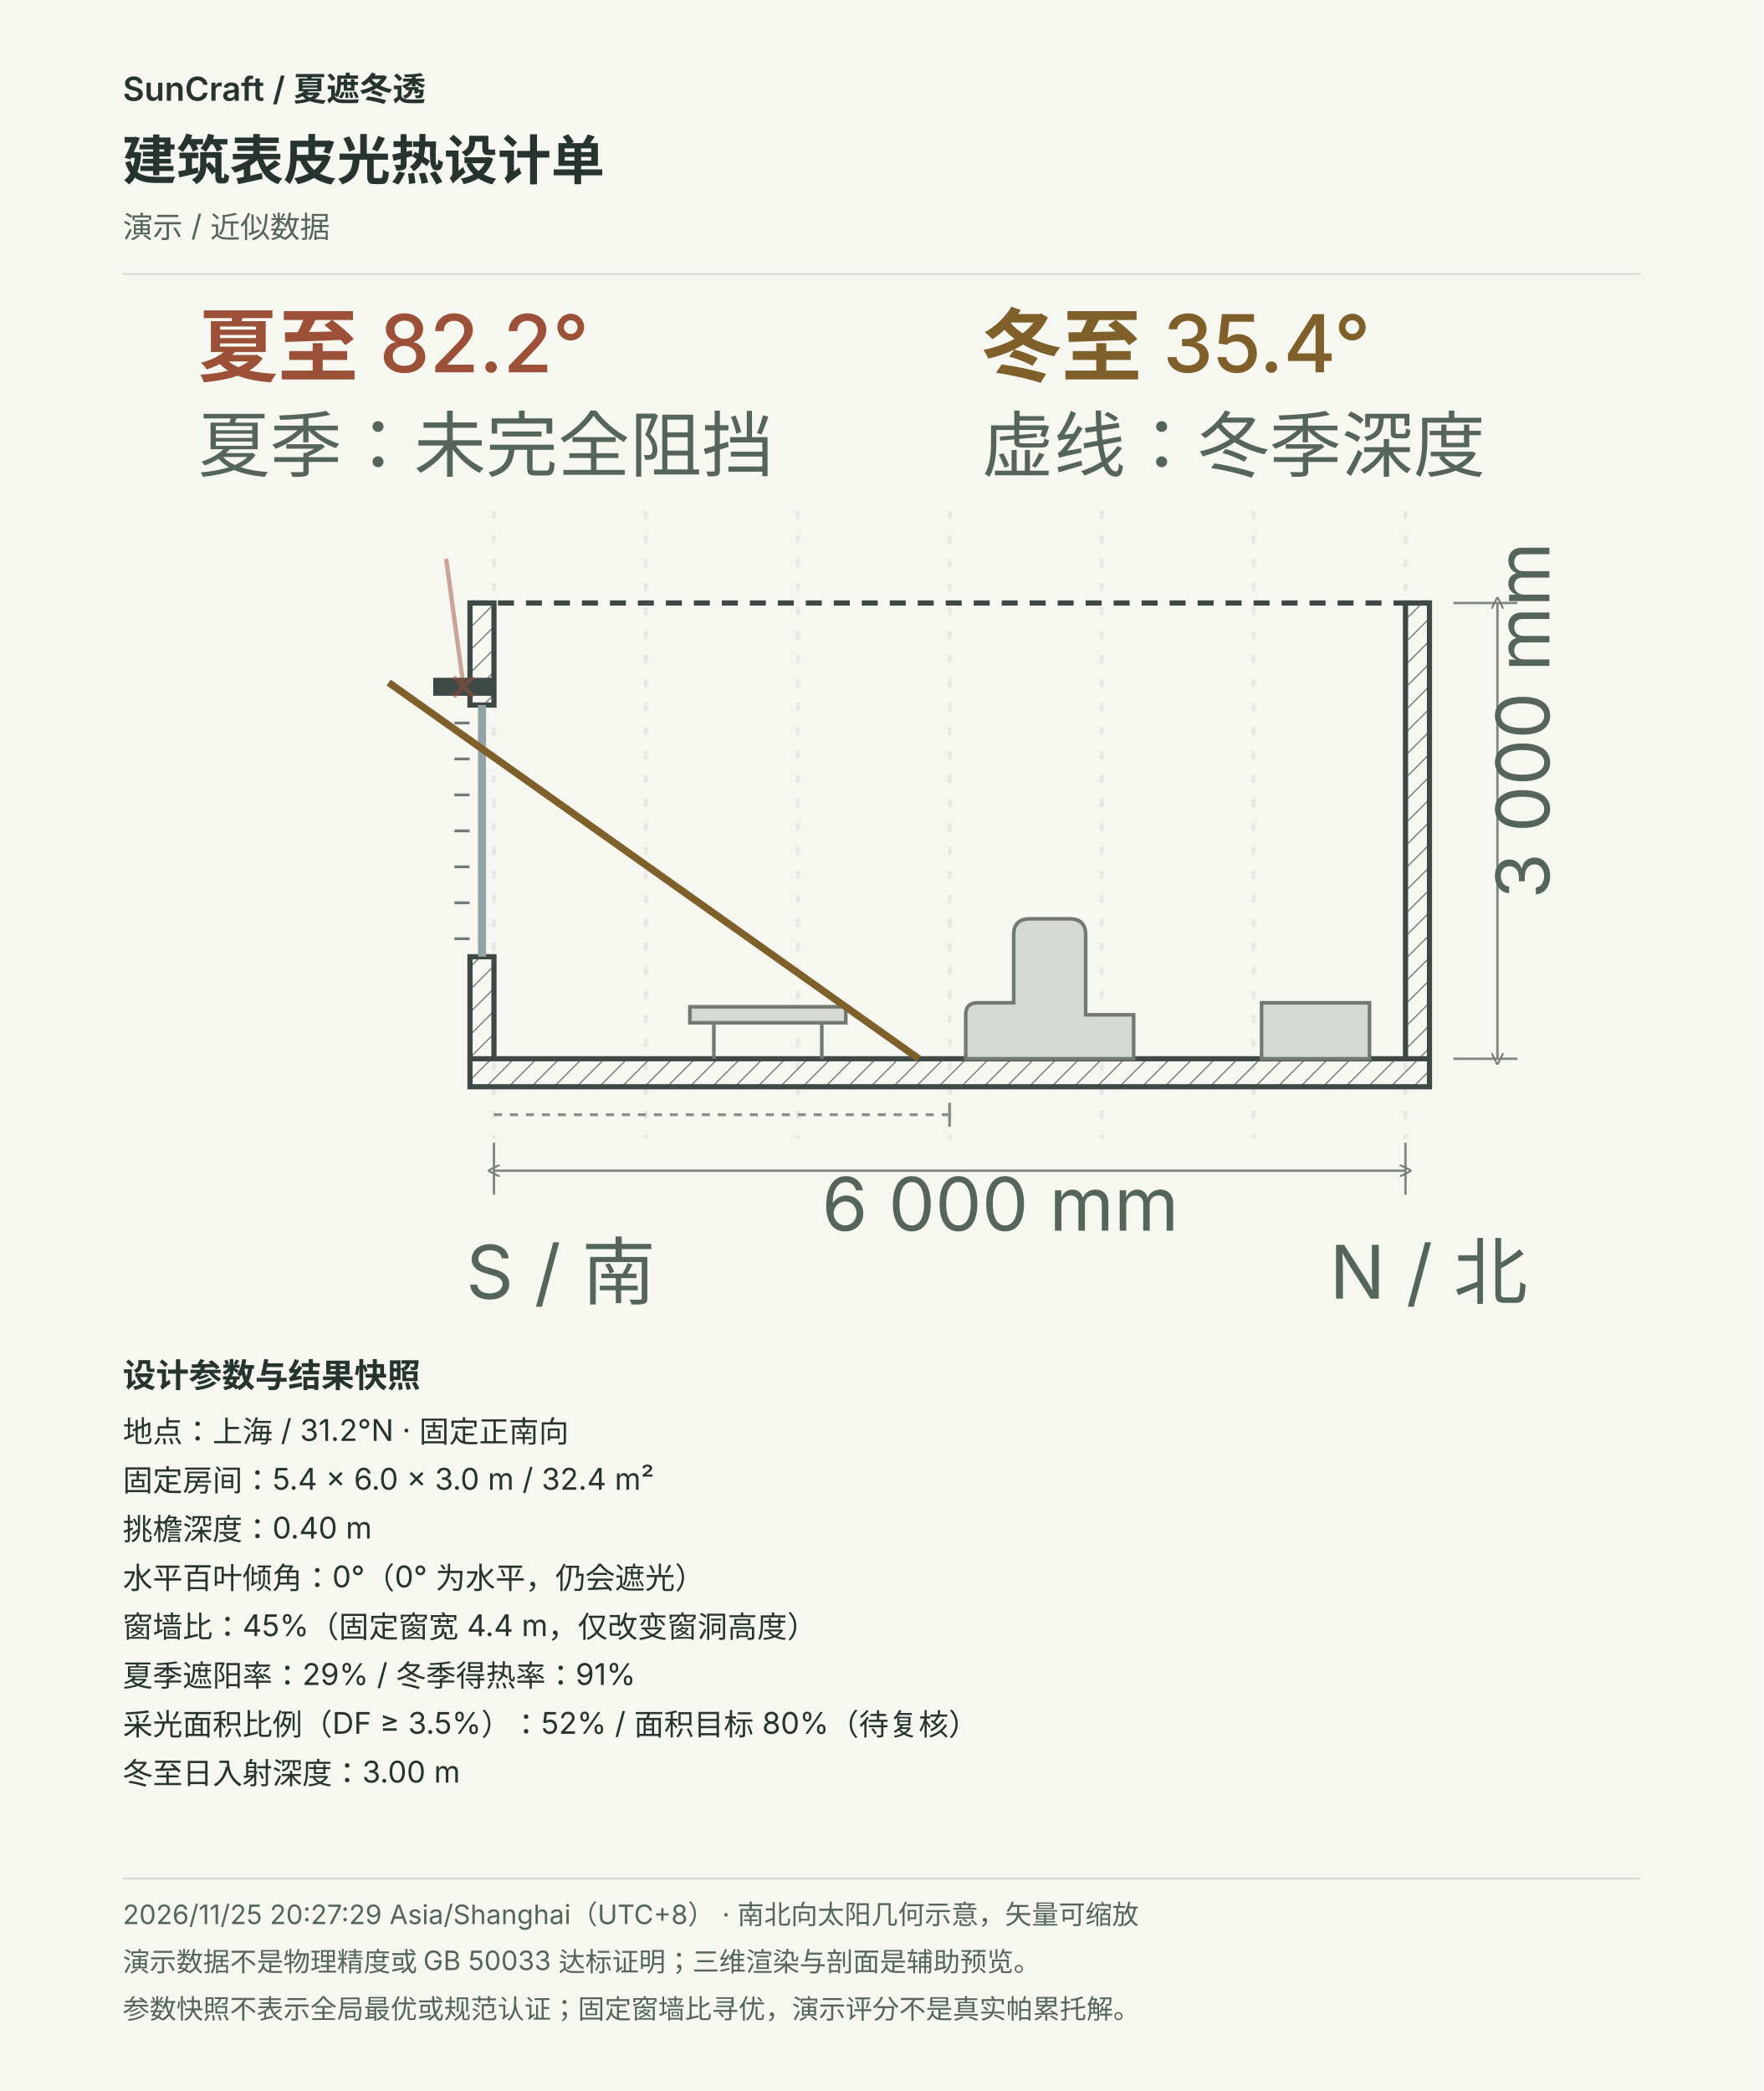
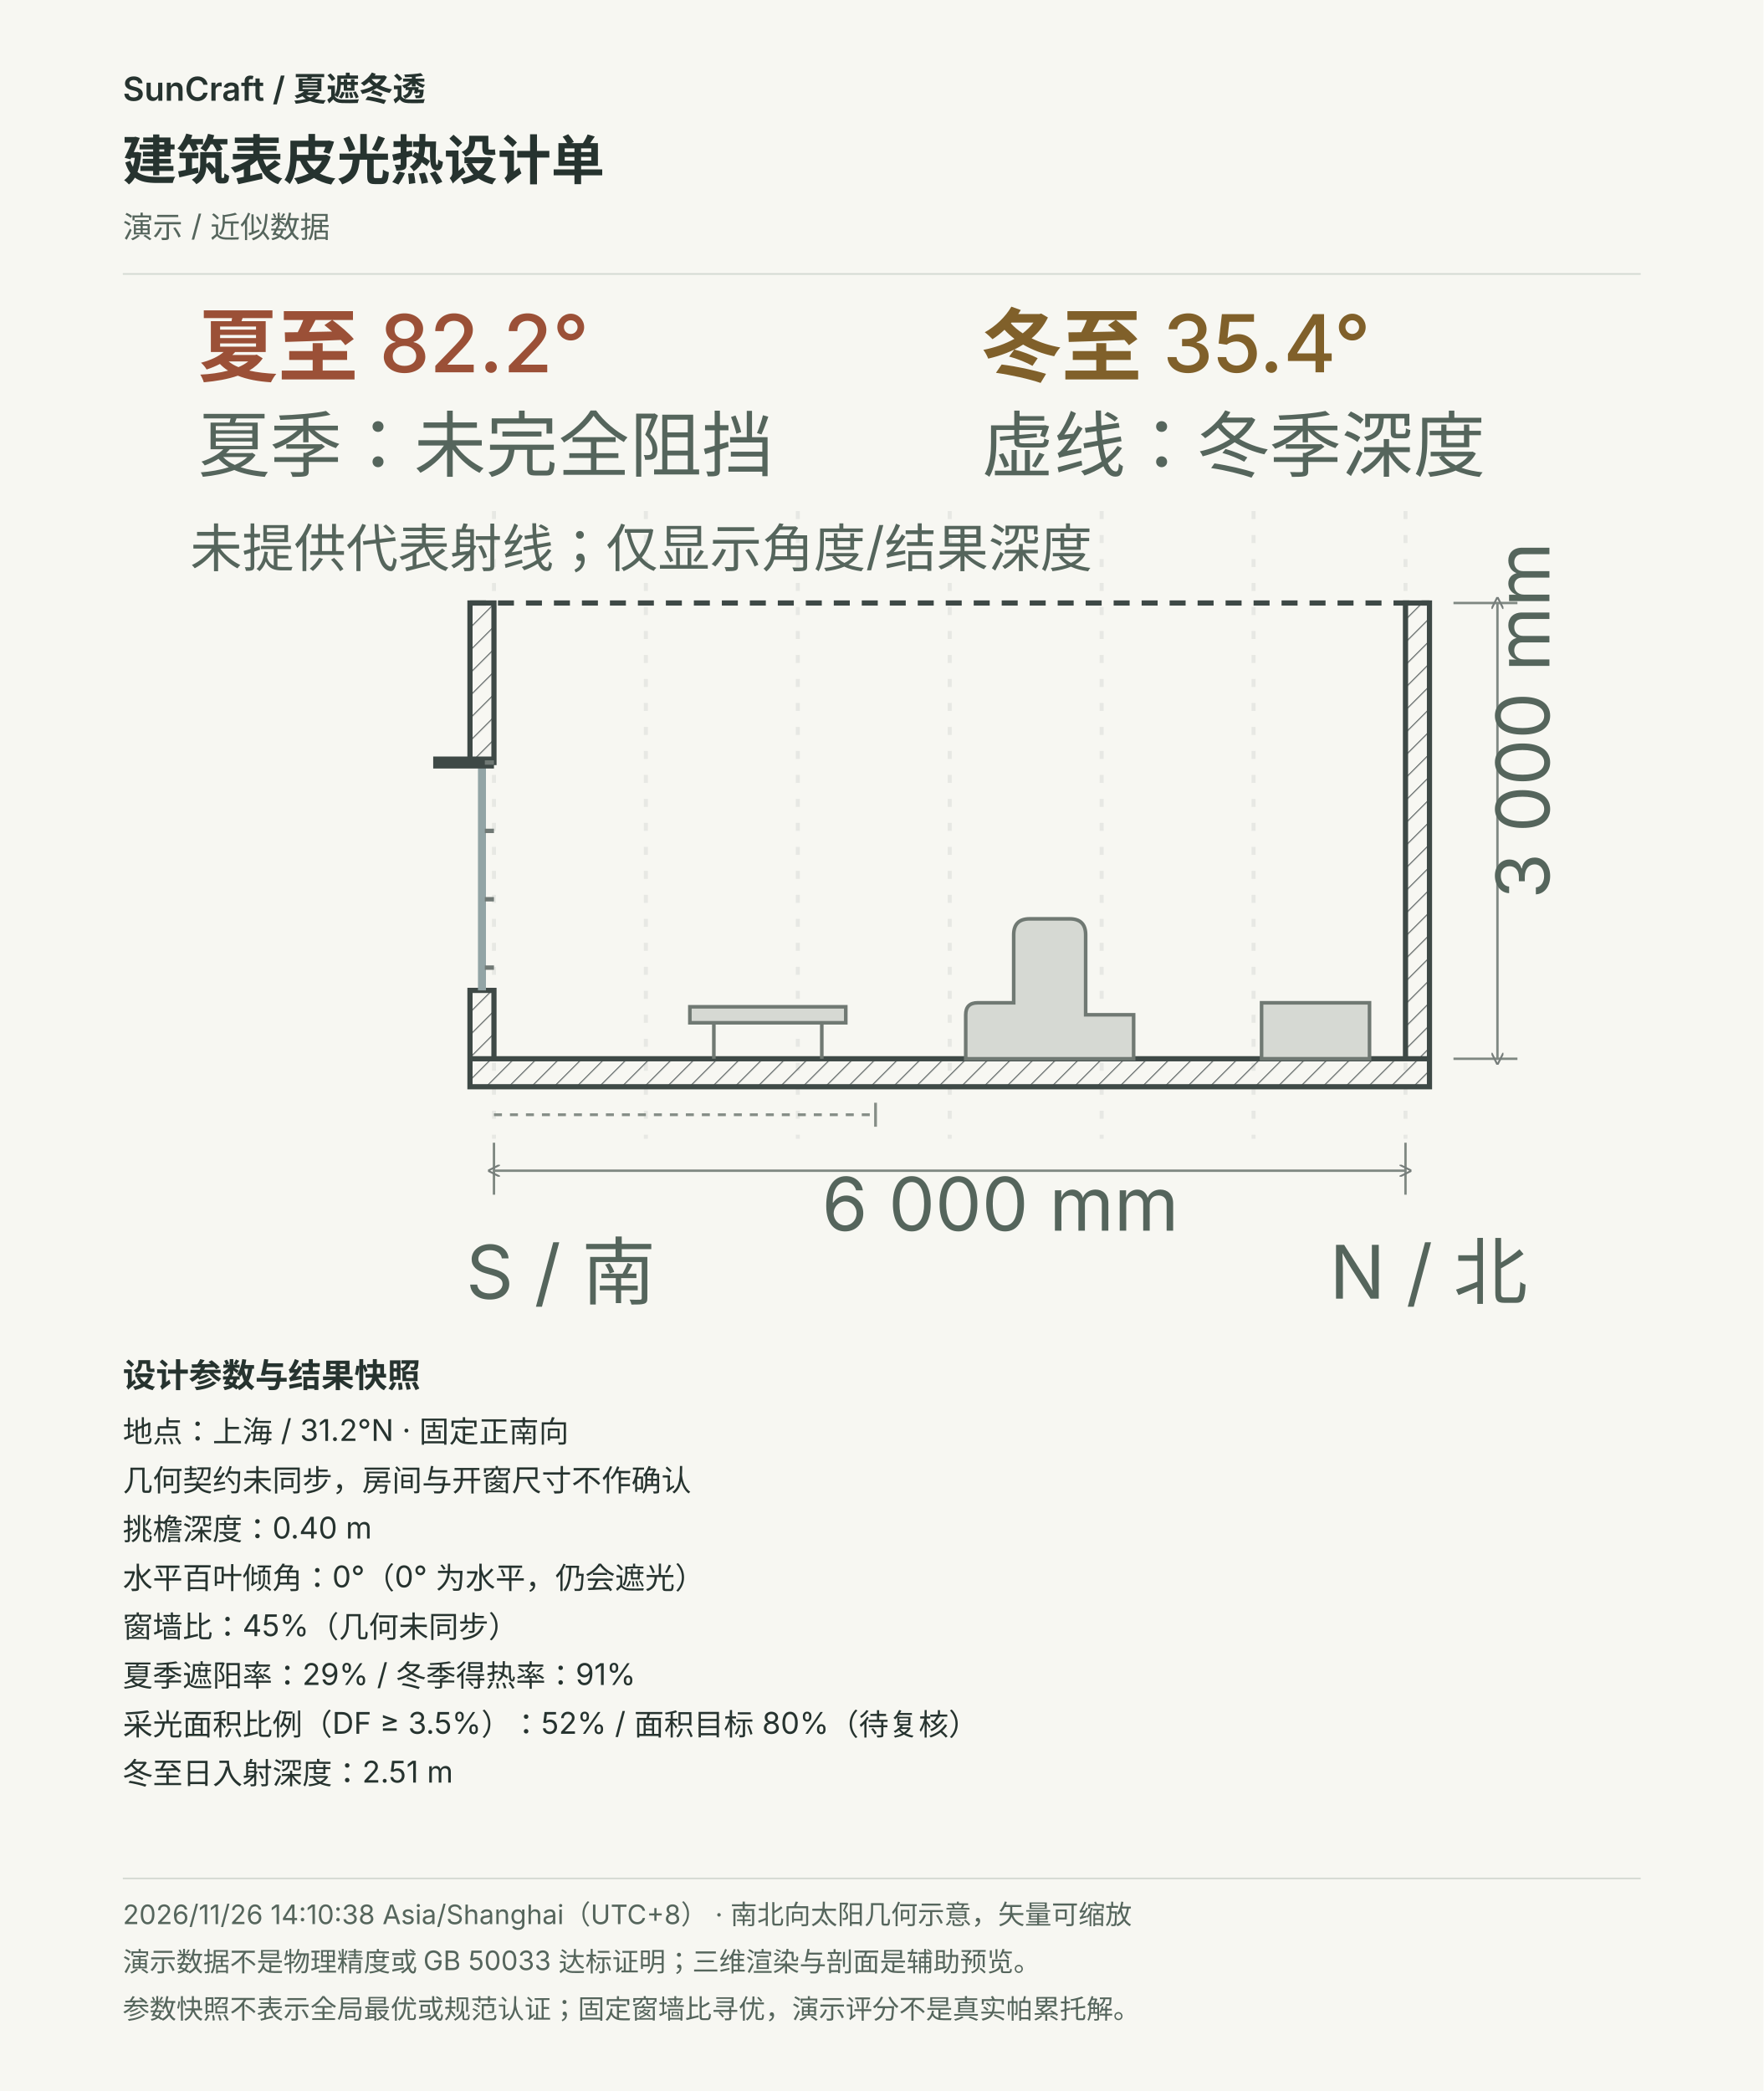
<svg xmlns="http://www.w3.org/2000/svg" width="1120" height="1328" viewBox="0 0 1120 1328">
  <rect width="1120" height="1328" fill="#f7f7f2" />
  <g font-family="Inter, Segoe UI, PingFang SC, Microsoft YaHei, sans-serif" fill="#26332f">
    <text x="78" y="64" font-size="21" font-weight="600">SunCraft / 夏遮冬透</text>
    <text x="78" y="114" font-size="34" font-weight="550">建筑表皮光热设计单</text>
    <text x="78" y="151" font-size="19" fill="#55655c">演示 / 近似数据</text>
    <path d="M78 174H1042" stroke="#d3d9d2" />
-     <svg x="78" y="190" width="964" height="650" font-family="Inter, Segoe UI, PingFang SC, Microsoft YaHei, sans-serif" id="section-drawing" role="img" aria-label="南北向客厅剖面，含冬夏太阳几何与建筑尺寸" viewBox="0 0 370 256">
+     <svg x="78" y="190" width="964" height="650" font-family="Inter, Segoe UI, PingFang SC, Microsoft YaHei, sans-serif" id="section-drawing" role="img" aria-label="南北向冬夏设计工况剖面，结果代表射线" viewBox="0 0 370 256">
      <defs>
        <pattern id="hatch_R_0_" patternUnits="userSpaceOnUse" width="4" height="4" patternTransform="rotate(45)">
          <line x1="0" y1="0" x2="0" y2="4" stroke="#69706f" stroke-width=".55" />
        </pattern>
        <marker id="arr_R_0_" markerWidth="5" markerHeight="5" refX="2.5" refY="2.5" orient="auto-start-reverse">
          <path d="M0 0L5 2.5L0 5" fill="none" stroke="#767d7a" stroke-width=".8" />
        </marker>
      </defs>
      <rect width="370" height="256" fill="transparent" />
      <line x1="88" y1="53" x2="88" y2="210" stroke="#6e7774" opacity=".12" stroke-dasharray="2 4" />
      <line x1="126" y1="53" x2="126" y2="210" stroke="#6e7774" opacity=".12" stroke-dasharray="2 4" />
      <line x1="164" y1="53" x2="164" y2="210" stroke="#6e7774" opacity=".12" stroke-dasharray="2 4" />
      <line x1="202" y1="53" x2="202" y2="210" stroke="#6e7774" opacity=".12" stroke-dasharray="2 4" />
      <line x1="240" y1="53" x2="240" y2="210" stroke="#6e7774" opacity=".12" stroke-dasharray="2 4" />
      <line x1="278" y1="53" x2="278" y2="210" stroke="#6e7774" opacity=".12" stroke-dasharray="2 4" />
      <line x1="316" y1="53" x2="316" y2="210" stroke="#6e7774" opacity=".12" stroke-dasharray="2 4" />
      <g stroke="#3e4946" stroke-width="1.3" fill="url(#hatch_R_0_)">
-         <path d="M82 190H322V197H82Z M82 164.48V190H88V164.48Z M82 76H88V101.52H82Z M316 76H322V190H316Z" />
+         <path d="M82 190H322V197H82Z M82 172.9V190H88V172.9Z M82 76H88V115.9H82Z M316 76H322V190H316Z" />
        <path d="M82 76H322" stroke-dasharray="4 3" fill="none" />
      </g>
-       <line x1="85" y1="101.52" x2="85" y2="164.48" stroke="#92a4a5" stroke-width="2" />
-       <path d="M72.8 96.96H88" stroke="#3e4946" stroke-width="4.5" />
-       <line x1="78.1" y1="159.982" x2="81.9" y2="159.982" stroke="#707975" stroke-width=".7" />
-       <line x1="78.1" y1="150.988" x2="81.9" y2="150.988" stroke="#707975" stroke-width=".7" />
-       <line x1="78.1" y1="141.994" x2="81.9" y2="141.994" stroke="#707975" stroke-width=".7" />
-       <line x1="78.1" y1="133" x2="81.9" y2="133" stroke="#707975" stroke-width=".7" />
-       <line x1="78.1" y1="124.006" x2="81.9" y2="124.006" stroke="#707975" stroke-width=".7" />
-       <line x1="78.1" y1="115.012" x2="81.9" y2="115.012" stroke="#707975" stroke-width=".7" />
-       <line x1="78.1" y1="106.018" x2="81.9" y2="106.018" stroke="#707975" stroke-width=".7" />
+       <line x1="85" y1="115.9" x2="85" y2="172.9" stroke="#92a4a5" stroke-width="2" />
+       <path d="M72.8 115.9H88" stroke="#3e4946" stroke-width="3" />
+       <line x1="88" y1="115.9" x2="85.72" y2="115.9" stroke="#707975" stroke-width="1.1" />
+       <line x1="88" y1="133" x2="85.72" y2="133" stroke="#707975" stroke-width="1.1" />
+       <line x1="88" y1="150.1" x2="85.72" y2="150.1" stroke="#707975" stroke-width="1.1" />
+       <line x1="88" y1="167.2" x2="85.72" y2="167.2" stroke="#707975" stroke-width="1.1" />
      <g fill="#d6d9d3" stroke="#707973" stroke-width=".9">
        <path d="M206 190v-11q0-3 3-3h9v-17q0-4 4-4h10q4 0 4 4v20h12v11z" />
        <path d="M137 177h39v4h-39z M143 181v9 M170 181v9" />
        <path d="M280 176h27v14h-27z" />
      </g>
-       <g fill="none" stroke="#9b5037" stroke-width="1.1" opacity="0.5">
-         <path d="M76.039 64.956L80.4 96.96" />
-         <path d="M77.9 94.46l5 5m-5 0l5-5" />
-       </g>
-       <g fill="none" stroke="#80602a" stroke-width="1.8" opacity="1">
-         <path d="M61.658 95.894L88 114.587L194.274 190" />
-       </g>
-       <g data-result-depth="2.9990522588663797" stroke="#858d86" stroke-width=".7" fill="none">
-         <path d="M88 204H201.964" stroke-dasharray="2 2" />
-         <path d="M201.964 201v6" />
+       <g data-result-depth="2.511651379314157" stroke="#858d86" stroke-width=".7" fill="none">
+         <path d="M88 204H183.443" stroke-dasharray="2 2" />
+         <path d="M183.443 201v6" />
      </g>
      <g stroke="#7f8882" stroke-width=".6" fill="none">
        <path d="M88 211v13 M316 211v13 M328 76h16 M328 190h16" />
        <path d="M88 218H316" marker-start="url(#arr_R_0_)" marker-end="url(#arr_R_0_)" />
        <path d="M339 76V190" marker-start="url(#arr_R_0_)" marker-end="url(#arr_R_0_)" />
      </g>
      <g fill="#55655c" font-size="18.5">
        <text x="170" y="233">6 000 mm</text>
        <text x="352" y="150" transform="rotate(-90 352 150)">3 000 mm</text>
        <text x="81" y="250">S / 南</text>
        <text x="297" y="250">N / 北</text>
      </g>
      <text x="14" y="19" fill="#9b5037" font-size="20" font-weight="550">夏至 82.2°</text>
      <text x="210" y="19" fill="#80602a" font-size="20" font-weight="550">冬至 35.4°</text>
+       <text x="12" y="67" font-size="13" fill="#55655c">未提供代表射线；仅显示角度/结果深度</text>
      <g fill="#55655c" font-size="18">
        <text x="14" y="43">夏季：未完全阻挡</text>
        <text x="210" y="43">虚线：冬季深度</text>
      </g>
    </svg>
    <text x="78" y="881" font-size="21" font-weight="600">设计参数与结果快照</text>
    <g font-size="19" fill="#26332f">
      <text x="78" y="916">地点：上海 / 31.2°N · 固定正南向</text>
-       <text x="78" y="947">固定房间：5.4 × 6.0 × 3.0 m / 32.4 m²</text>
+       <text x="78" y="947">几何契约未同步，房间与开窗尺寸不作确认</text>
      <text x="78" y="978">挑檐深度：0.40 m</text>
      <text x="78" y="1009">水平百叶倾角：0°（0° 为水平，仍会遮光）</text>
-       <text x="78" y="1040">窗墙比：45%（固定窗宽 4.4 m，仅改变窗洞高度）</text>
+       <text x="78" y="1040">窗墙比：45%（几何未同步）</text>
      <text x="78" y="1071">夏季遮阳率：29% / 冬季得热率：91%</text>
      <text x="78" y="1102">采光面积比例（DF ≥ 3.5%）：52% / 面积目标 80%（待复核）</text>
-       <text x="78" y="1133">冬至日入射深度：3.00 m</text>
+       <text x="78" y="1133">冬至日入射深度：2.51 m</text>
    </g>
    <path d="M78 1193H1042" stroke="#d3d9d2" />
    <g fill="#55655c" font-size="17">
-       <text x="78" y="1222">2026/11/25 20:27:29 Asia/Shanghai（UTC+8） · 南北向太阳几何示意，矢量可缩放</text>
+       <text x="78" y="1222">2026/11/26 14:10:38 Asia/Shanghai（UTC+8） · 南北向太阳几何示意，矢量可缩放</text>
      <text x="78" y="1252">演示数据不是物理精度或 GB 50033 达标证明；三维渲染与剖面是辅助预览。</text>
      <text x="78" y="1282">参数快照不表示全局最优或规范认证；固定窗墙比寻优，演示评分不是真实帕累托解。</text>
    </g>
  </g>
</svg>
